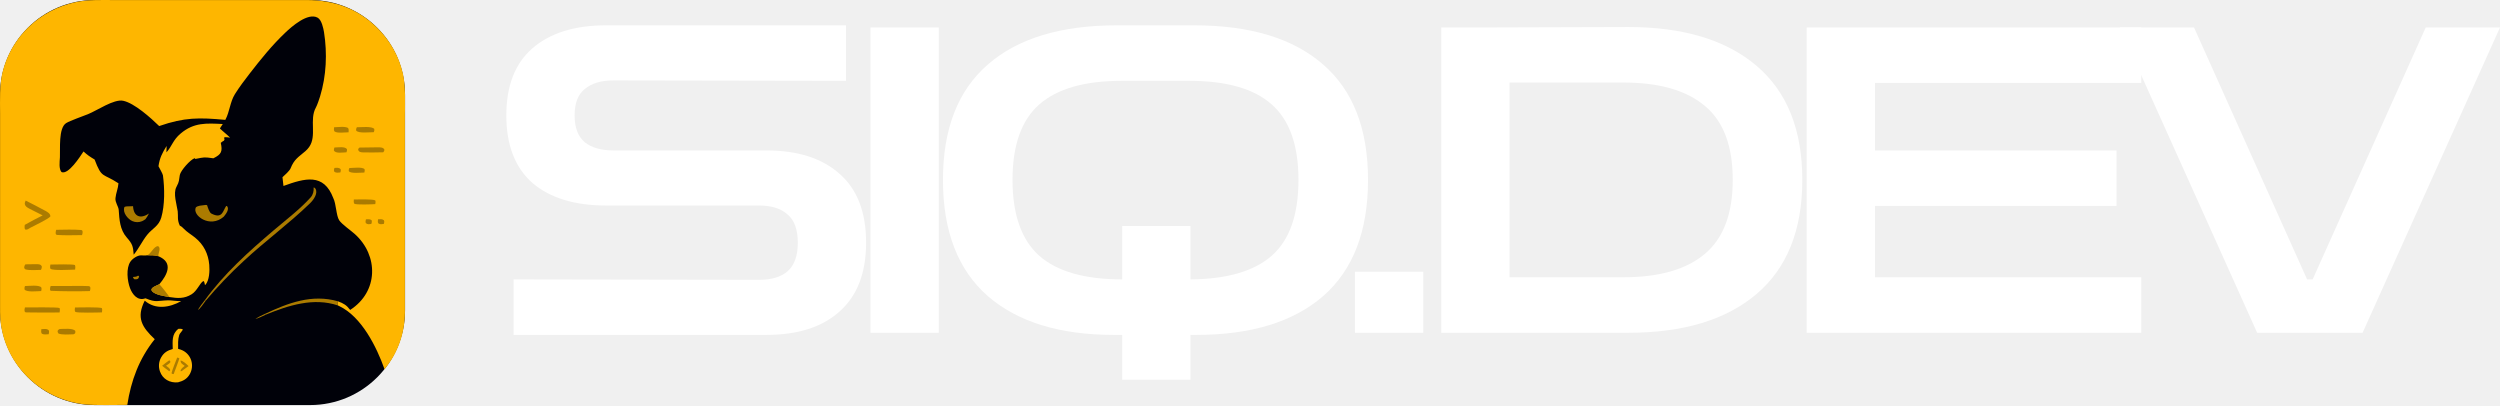
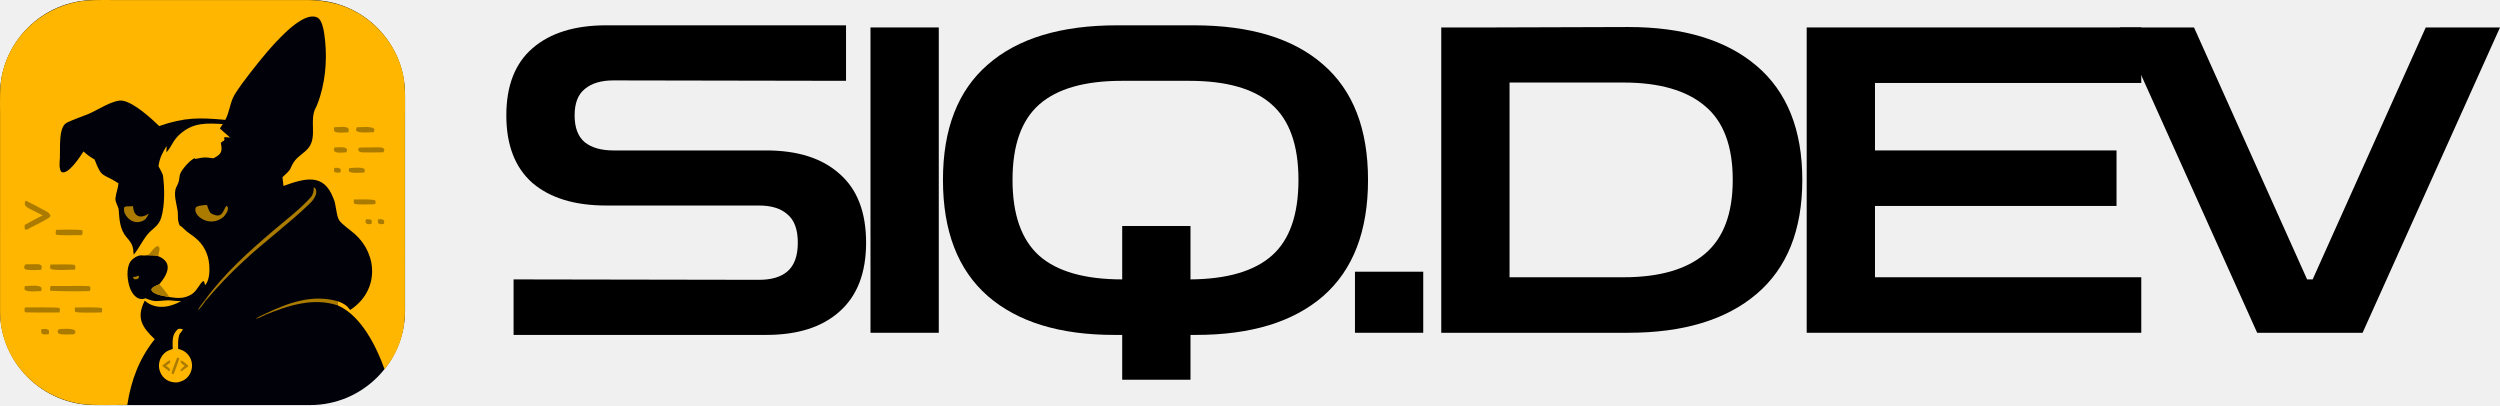
<svg xmlns="http://www.w3.org/2000/svg" width="395" height="64" viewBox="0 0 395 64" fill="none">
  <rect width="64" height="64" rx="15" fill="#000109" />
  <path d="M20.112 63.972C18.305 63.976 15.115 64.067 13.424 63.898C10.019 63.526 6.847 62.032 4.437 59.659C2.013 57.317 0.482 54.239 0.096 50.935C-0.016 49.902 0.01 48.73 0.01 47.68L0.012 24.593L0.012 17.938C0.013 15.743 -0.106 13.587 0.389 11.442C1.041 8.736 2.459 6.264 4.482 4.305C6.547 2.307 9.156 0.926 12 0.326C13.942 -0.084 16.07 0.008 18.064 0.01L24.496 0.014L48.456 0.007C52.767 0.018 56.49 1.332 59.57 4.358C61.614 6.353 63.033 8.873 63.661 11.624C64.104 13.614 63.987 15.978 63.983 18.038L63.98 24.827L63.981 49.335C63.952 52.642 62.903 55.752 60.756 58.337C59.505 54.821 57.136 50.024 53.572 48.346C53.51 48.317 53.448 48.288 53.385 48.26L53.395 47.604C54.314 47.949 54.737 48.199 55.329 48.967C59.797 46.088 59.845 40.38 56.053 36.972C55.431 36.413 54.007 35.431 53.596 34.809C53.109 34.072 53.119 32.191 52.664 31.315C51.153 27.298 48.165 28.157 44.786 29.382C44.721 28.922 44.678 28.461 44.632 27.999C44.98 27.683 45.754 26.991 45.909 26.604C46.492 25.141 47.125 24.852 48.253 23.879C48.474 23.688 48.671 23.472 48.84 23.236C50.104 21.447 48.835 18.905 49.907 16.995C50.114 16.626 50.443 15.658 50.567 15.252C51.568 11.971 51.724 8.434 51.191 5.059C51.075 4.413 50.819 3.149 50.193 2.797C48.638 1.921 46.049 4.238 45.088 5.15C42.984 7.145 41.22 9.341 39.461 11.606C38.628 12.677 37.823 13.748 37.106 14.89C36.355 16.107 36.285 17.639 35.631 18.881C35.619 18.901 35.606 18.92 35.594 18.939C31.473 18.559 29.15 18.526 25.151 19.917C23.853 18.655 21.246 16.289 19.451 15.92C17.988 15.619 15.339 17.465 13.899 18.04C13.129 18.347 11.039 19.088 10.46 19.445C9.21 20.218 9.538 23.584 9.467 24.846C9.425 25.603 9.279 26.673 9.717 27.184C10.791 27.672 12.661 24.739 13.194 23.93C13.822 24.508 14.21 24.76 14.947 25.204C16.098 28.274 16.219 27.314 18.718 28.962C18.65 29.832 18.334 30.452 18.242 31.31C18.171 31.968 18.71 32.611 18.755 33.15C18.862 34.69 18.933 36.275 20.022 37.516C20.952 38.577 21.017 38.902 21.125 40.241C21.929 39.289 22.471 38.066 23.278 37.073C24.089 36.075 25.078 35.748 25.483 34.365C26.05 32.424 26.018 29.728 25.744 27.704C25.713 27.474 25.165 26.496 25.04 26.263C25.236 24.928 25.63 24.185 26.321 23.06C26.3 23.386 26.301 23.742 26.295 24.071C27.199 23.086 27.286 22.155 28.551 21.089C30.637 19.33 32.614 19.464 35.195 19.597L34.742 20.293C35.225 20.773 35.797 21.187 36.355 21.747C36.128 21.716 35.581 21.614 35.407 21.738C35.439 22.063 35.543 21.951 35.385 22.22C35.15 22.344 35.09 22.401 34.882 22.571C35.171 23.905 35.016 24.369 33.714 25.01C32.187 24.805 32.368 24.822 30.866 25.114L30.77 24.99C30.078 25.204 28.544 26.947 28.413 27.642C28.244 28.533 28.389 28.564 27.866 29.557C27.334 30.566 27.928 32.32 28.079 33.378C28.174 34.302 27.973 34.653 28.398 35.632C28.685 35.785 28.798 35.883 29.022 36.121C29.539 36.671 30.218 37.054 30.822 37.541C32.198 38.654 32.917 40.121 33.063 41.848C33.142 42.775 33.095 44.271 32.451 45.011L32.376 45.006C32.332 44.771 32.322 44.677 32.227 44.451L32.1 44.422C31.55 44.775 31.137 45.959 30.281 46.492C29.108 47.222 28.054 47.135 26.761 46.933C26.037 46.799 24.467 46.6 24.004 45.973C23.627 45.464 24.826 45.089 25.172 44.911C26.427 43.427 27.454 41.486 25.014 40.479C24.351 40.322 23.956 40.334 23.275 40.331C22.865 40.408 22.666 40.35 22.29 40.346C21.711 40.34 20.944 40.857 20.618 41.325C19.884 42.374 20.115 44.41 20.552 45.546C20.928 46.526 21.741 47.561 22.919 47.152C22.947 47.146 22.974 47.141 23.002 47.136C24.7 47.85 24.865 47.491 26.603 47.449C27.009 47.439 27.901 47.594 28.633 47.576C26.806 48.594 24.586 48.987 22.868 47.505C21.505 50.2 22.413 51.68 24.45 53.591C21.977 56.676 20.704 60.133 20.112 63.972Z" fill="#FEB600" />
  <path d="M26.761 46.933C26.037 46.799 24.467 46.6 24.004 45.973C23.627 45.464 24.826 45.089 25.172 44.911C25.436 45.151 26.592 46.608 26.761 46.933Z" fill="#AB7B00" />
  <path d="M23.275 40.331C23.925 40.029 24.283 38.902 24.984 38.889C25.481 39.202 25 39.932 25.014 40.479C24.351 40.322 23.956 40.334 23.275 40.331Z" fill="#AB7B00" />
  <path d="M4.055 31.69C5.092 32.188 6.12 32.766 7.142 33.296C7.503 33.483 7.993 33.766 7.953 34.209C7.593 34.623 5.389 35.679 4.793 35.987C4.516 36.15 4.251 36.39 3.951 36.234C3.845 36.02 3.891 35.774 3.908 35.53C4.804 35.008 5.811 34.51 6.741 34.031C6.222 33.75 5.673 33.51 5.156 33.231C4.461 32.855 3.566 32.592 4.055 31.69Z" fill="#AB7B00" />
  <path d="M8.003 45.19L12.101 45.181C12.73 45.18 13.362 45.169 13.99 45.202C14.414 45.224 14.281 45.736 14.201 45.989C12.26 46.051 10.015 46.032 8.067 45.953C7.786 45.941 7.933 45.355 8.003 45.19Z" fill="#AB7B00" />
  <path d="M3.941 48.574C4.623 48.573 9.164 48.507 9.416 48.669C9.492 48.972 9.46 49.053 9.418 49.371C7.699 49.381 5.91 49.401 4.189 49.359C3.968 49.353 4.017 49.352 3.9 49.217C3.844 48.933 3.878 48.867 3.941 48.574Z" fill="#AB7B00" />
  <path d="M8.883 36.309C10.182 36.297 11.535 36.233 12.823 36.34C13.178 36.37 13.047 36.937 12.956 37.147C11.685 37.158 10.3 37.211 9.03 37.122C8.663 37.096 8.81 36.536 8.883 36.309Z" fill="#AB7B00" />
  <path d="M11.847 48.58C12.403 48.575 15.834 48.491 16.096 48.689C16.175 48.929 16.133 49.106 16.109 49.357C15.549 49.379 12.154 49.471 11.889 49.27C11.767 49.039 11.821 48.846 11.847 48.58Z" fill="#AB7B00" />
  <path d="M7.963 41.798C8.484 41.784 11.575 41.711 11.844 41.879C11.933 42.169 11.898 42.286 11.869 42.597C11.252 42.605 8.367 42.797 7.967 42.463C7.872 42.2 7.918 42.086 7.963 41.798Z" fill="#AB7B00" />
  <path d="M56.791 23.317C57.752 23.3 58.717 23.279 59.678 23.276C60.063 23.276 60.547 23.261 60.728 23.629C60.723 23.866 60.693 23.871 60.554 24.062C59.523 24.078 58.457 24.11 57.425 24.081C57.037 24.07 56.695 24.041 56.583 23.652C56.64 23.447 56.628 23.456 56.791 23.317Z" fill="#AB7B00" />
  <path d="M55.904 31.515C56.476 31.515 58.999 31.433 59.298 31.671C59.371 31.9 59.33 32.016 59.291 32.252C58.798 32.288 56.288 32.386 55.98 32.19C55.853 31.953 55.893 31.795 55.904 31.515Z" fill="#AB7B00" />
  <path d="M4.014 41.764C4.57 41.759 5.129 41.736 5.683 41.738C6.088 41.74 6.437 41.725 6.612 42.106C6.589 42.358 6.599 42.413 6.47 42.642C5.837 42.654 4.658 42.748 4.041 42.566C3.882 42.519 3.857 42.386 3.815 42.26C3.863 42.02 3.859 41.961 4.014 41.764Z" fill="#AB7B00" />
  <path d="M9.419 51.984C10.025 51.978 11.569 51.803 11.902 52.298C11.901 52.617 11.936 52.682 11.634 52.816C10.999 52.829 9.686 52.949 9.213 52.677C9.023 52.353 9.079 52.148 9.419 51.984Z" fill="#AB7B00" />
  <path d="M56.378 20.104C57.056 20.116 58.744 19.901 59.136 20.373C59.173 20.621 59.144 20.656 59.055 20.886C58.385 20.88 56.662 21.106 56.279 20.64C56.243 20.38 56.278 20.342 56.378 20.104Z" fill="#AB7B00" />
  <path d="M3.942 45.195C4.558 45.193 6.153 44.968 6.526 45.414C6.6 45.635 6.552 45.758 6.508 45.988C5.851 46.001 4.281 46.203 3.883 45.758C3.84 45.495 3.865 45.46 3.942 45.195Z" fill="#AB7B00" />
  <path d="M52.79 20.105C53.474 20.091 54.487 19.929 54.992 20.217C55.139 20.478 55.083 20.575 55.075 20.903C54.396 20.909 53.331 21.087 52.852 20.769C52.712 20.556 52.767 20.367 52.79 20.105Z" fill="#AB7B00" />
  <path d="M55.195 26.55C55.744 26.545 57.275 26.333 57.6 26.734C57.656 26.957 57.616 27.044 57.565 27.267C57.002 27.265 55.465 27.453 55.128 27.065C55.064 26.852 55.121 26.762 55.195 26.55Z" fill="#AB7B00" />
  <path d="M52.842 23.304C53.394 23.302 54.508 23.096 54.824 23.57C54.829 23.828 54.83 23.817 54.742 24.062C54.189 24.089 53.058 24.288 52.761 23.8C52.756 23.541 52.757 23.551 52.842 23.304Z" fill="#AB7B00" />
  <path d="M6.528 52.013C6.975 51.993 7.384 51.88 7.709 52.192C7.789 52.44 7.742 52.555 7.694 52.809C7.31 52.829 6.88 52.915 6.591 52.697C6.459 52.473 6.51 52.278 6.528 52.013Z" fill="#AB7B00" />
  <path d="M52.842 26.53C53.241 26.516 53.554 26.435 53.831 26.747C53.872 26.999 53.85 27.01 53.774 27.248C53.393 27.274 53.057 27.371 52.788 27.08C52.735 26.848 52.78 26.759 52.842 26.53Z" fill="#AB7B00" />
  <path d="M59.727 34.644C60.134 34.633 60.36 34.571 60.661 34.801C60.752 35.015 60.701 35.139 60.657 35.37C60.275 35.422 60.081 35.495 59.779 35.294C59.657 35.05 59.7 34.928 59.727 34.644Z" fill="#AB7B00" />
  <path d="M57.816 34.656C58.167 34.648 58.514 34.569 58.745 34.85C58.773 35.091 58.737 35.154 58.668 35.383C58.288 35.422 58.096 35.498 57.799 35.253C57.719 35.014 57.767 34.902 57.816 34.656Z" fill="#AB7B00" />
  <path d="M28.186 51.956C28.499 51.947 28.588 51.925 28.872 52.028C28.888 52.261 28.434 52.571 28.311 52.959C28.091 53.652 28.142 54.395 28.142 55.117C28.404 55.183 28.624 55.251 28.867 55.372C29.521 55.7 30.009 56.275 30.217 56.962C30.44 57.685 30.354 58.467 29.978 59.128C29.547 59.871 28.936 60.201 28.127 60.408C26.827 60.538 25.68 59.891 25.265 58.662C25.015 57.946 25.081 57.162 25.446 56.495C25.876 55.715 26.461 55.372 27.293 55.139C27.274 53.931 27.104 52.791 28.186 51.956Z" fill="#FEB600" />
  <path d="M27.992 56.5C28.185 56.532 28.176 56.525 28.343 56.623C28.317 56.796 27.552 58.802 27.439 59.106C27.163 59.062 27.251 59.128 27.099 58.972C27.164 58.574 27.814 56.96 27.992 56.5Z" fill="#AB7B00" />
  <path d="M26.741 56.92C26.93 57.099 26.882 56.997 26.923 57.22C26.802 57.435 26.453 57.633 26.232 57.782C26.502 57.986 26.843 58.177 26.897 58.489L26.748 58.661C26.338 58.368 26 58.114 25.61 57.796C25.914 57.522 26.402 57.177 26.741 56.92Z" fill="#AB7B00" />
  <path d="M28.531 56.96C28.93 57.006 29.502 57.559 29.794 57.84L28.841 58.532C28.689 58.652 28.75 58.613 28.555 58.672L28.541 58.479C28.728 58.147 28.891 58.05 29.187 57.808C28.832 57.537 28.526 57.418 28.531 56.96Z" fill="#AB7B00" />
  <path d="M32.352 47.443C35.434 43.214 39.235 39.802 43.23 36.4C45.181 34.738 47.375 33.083 49.089 31.182C49.469 30.761 49.597 30.171 49.554 29.617C49.674 29.628 49.768 29.697 49.83 29.794C50.295 30.523 49.548 31.57 49.014 32.089C45.698 35.311 41.908 38.066 38.515 41.227C36.37 43.201 34.356 45.306 32.486 47.531L32.352 47.443Z" fill="#AB7B00" />
  <path d="M32.316 32.403C32.554 32.384 32.554 32.344 32.727 32.438C32.838 32.789 33.077 33.579 33.401 33.746C35.152 34.648 35.203 33.308 35.736 32.548L35.862 32.554C36.3 33.042 35.709 33.796 35.367 34.221C33.18 36.16 30.318 34.016 30.945 32.768C31.25 32.48 31.881 32.459 32.316 32.403Z" fill="#AB7B00" />
  <path d="M41.856 49.597C45.509 47.862 49.296 46.431 53.395 47.604L53.385 48.26C49.554 46.973 45.585 48.242 41.972 49.723C41.954 49.732 41.935 49.74 41.917 49.75L41.856 49.597Z" fill="#AB7B00" />
  <path d="M20.021 32.609C20.335 32.588 20.703 32.588 21.022 32.578C21.107 34.218 22.185 34.649 23.532 33.73C23.327 34.129 23.253 34.268 22.979 34.633C22.835 34.74 22.619 34.872 22.455 34.945C21.963 35.157 21.402 35.153 20.913 34.934C20.22 34.632 19.326 33.602 19.655 32.726C19.686 32.645 19.919 32.629 20.021 32.609Z" fill="#AB7B00" />
  <path d="M21.806 43.557C21.915 43.57 21.867 43.567 21.975 43.688L21.914 43.861C21.983 43.771 21.959 43.8 21.979 43.675L21.882 43.933L21.938 43.883C21.733 44.179 21.567 44.12 21.242 44.129C21.1 43.993 21.099 43.999 21.006 43.83L21.08 43.755C21.433 43.727 21.51 43.739 21.806 43.557Z" fill="#AB7B00" />
  <path d="M32.352 47.443L32.486 47.531C32.289 47.794 31.523 48.934 31.279 48.959C31.36 48.742 32.176 47.634 32.352 47.443Z" fill="#AB7B00" />
  <path d="M41.917 49.75C41.732 49.862 40.558 50.404 40.369 50.371C40.833 50.087 41.351 49.803 41.856 49.597L41.917 49.75Z" fill="#AB7B00" />
-   <path d="M81.146 52.916V44.145L119.918 44.212C121.896 44.212 123.402 43.762 124.436 42.863C125.515 41.918 126.054 40.411 126.054 38.342C126.054 36.273 125.515 34.789 124.436 33.889C123.402 32.945 121.896 32.472 119.918 32.472H95.778C90.789 32.472 86.9 31.28 84.113 28.896C81.371 26.468 80 22.914 80 18.236C80 13.558 81.371 10.027 84.113 7.643C86.9 5.214 90.789 4 95.778 4H133.673V12.771L96.925 12.704C94.992 12.704 93.486 13.153 92.407 14.053C91.328 14.908 90.789 16.302 90.789 18.236C90.789 20.17 91.328 21.587 92.407 22.487C93.486 23.341 94.992 23.769 96.925 23.769H121.064C126.054 23.769 129.92 25.006 132.662 27.48C135.449 29.908 136.843 33.529 136.843 38.342C136.843 43.11 135.449 46.731 132.662 49.205C129.92 51.679 126.054 52.916 121.064 52.916H81.146Z" fill="white" />
-   <path d="M137.538 52.578V4.337H148.327V52.578H137.538Z" fill="white" />
-   <path d="M176.027 52.916C167.441 52.916 160.788 50.869 156.068 46.776C151.348 42.638 148.988 36.52 148.988 28.424C148.988 20.373 151.348 14.3 156.068 10.207C160.788 6.069 167.599 4 176.499 4H188.636C197.537 4 204.347 6.069 209.067 10.207C213.787 14.3 216.147 20.373 216.147 28.424C216.147 36.52 213.787 42.638 209.067 46.776C204.347 50.869 197.649 52.916 188.974 52.916H188.097V60H177.308V52.916H176.027ZM188.097 35.711V44.145C193.896 44.1 198.189 42.84 200.976 40.366C203.763 37.892 205.157 33.912 205.157 28.424C205.157 22.936 203.74 18.956 200.908 16.482C198.121 14.008 193.783 12.771 187.895 12.771H177.241C171.397 12.771 167.059 14.008 164.227 16.482C161.395 18.956 159.979 22.936 159.979 28.424C159.979 33.912 161.395 37.915 164.227 40.434C167.059 42.908 171.42 44.145 177.308 44.145V35.711H188.097Z" fill="white" />
-   <path d="M214.083 52.578V42.93H224.872V52.578H214.083Z" fill="white" />
-   <path d="M227.719 52.578V4.337H235.676L257.253 4.27C265.974 4.27 272.739 6.316 277.549 10.41C282.359 14.503 284.764 20.508 284.764 28.424C284.764 36.341 282.359 42.345 277.549 46.439C272.739 50.532 265.974 52.578 257.253 52.578H227.719ZM256.512 13.041H238.508V43.807H256.512C262.176 43.807 266.469 42.57 269.39 40.096C272.312 37.623 273.773 33.732 273.773 28.424C273.773 23.072 272.312 19.181 269.39 16.752C266.469 14.278 262.176 13.041 256.512 13.041Z" fill="white" />
-   <path d="M285.458 52.578V4.337H338.322V13.108H296.247V23.769H334.411V32.54H296.247V43.807H338.322V52.578H285.458Z" fill="white" />
-   <path d="M356.633 52.578L334.921 4.337H346.653L364.522 44.145H365.399L383.267 4.337H395L373.288 52.578H356.633Z" fill="white" />
+   <path d="M81.146 52.916V44.145L119.918 44.212C121.896 44.212 123.402 43.762 124.436 42.863C125.515 41.918 126.054 40.411 126.054 38.342C126.054 36.273 125.515 34.789 124.436 33.889C123.402 32.945 121.896 32.472 119.918 32.472H95.778C90.789 32.472 86.9 31.28 84.113 28.896C81.371 26.468 80 22.914 80 18.236C80 13.558 81.371 10.027 84.113 7.643C86.9 5.214 90.789 4 95.778 4H133.673V12.771L96.925 12.704C94.992 12.704 93.486 13.153 92.407 14.053C91.328 14.908 90.789 16.302 90.789 18.236C90.789 20.17 91.328 21.587 92.407 22.487C93.486 23.341 94.992 23.769 96.925 23.769H121.064C126.054 23.769 129.92 25.006 132.662 27.48C135.449 29.908 136.843 33.529 136.843 38.342C136.843 43.11 135.449 46.731 132.662 49.205C129.92 51.679 126.054 52.916 121.064 52.916H81.146Z" fill="currentColor" />
+   <path d="M137.538 52.578V4.337H148.327V52.578H137.538Z" fill="currentColor" />
+   <path d="M176.027 52.916C167.441 52.916 160.788 50.869 156.068 46.776C151.348 42.638 148.988 36.52 148.988 28.424C148.988 20.373 151.348 14.3 156.068 10.207C160.788 6.069 167.599 4 176.499 4H188.636C197.537 4 204.347 6.069 209.067 10.207C213.787 14.3 216.147 20.373 216.147 28.424C216.147 36.52 213.787 42.638 209.067 46.776C204.347 50.869 197.649 52.916 188.974 52.916H188.097V60H177.308V52.916H176.027ZM188.097 35.711V44.145C193.896 44.1 198.189 42.84 200.976 40.366C203.763 37.892 205.157 33.912 205.157 28.424C205.157 22.936 203.74 18.956 200.908 16.482C198.121 14.008 193.783 12.771 187.895 12.771H177.241C171.397 12.771 167.059 14.008 164.227 16.482C161.395 18.956 159.979 22.936 159.979 28.424C159.979 33.912 161.395 37.915 164.227 40.434C167.059 42.908 171.42 44.145 177.308 44.145V35.711H188.097Z" fill="currentColor" />
+   <path d="M214.083 52.578V42.93H224.872V52.578H214.083Z" fill="currentColor" />
+   <path d="M227.719 52.578V4.337H235.676L257.253 4.27C265.974 4.27 272.739 6.316 277.549 10.41C282.359 14.503 284.764 20.508 284.764 28.424C284.764 36.341 282.359 42.345 277.549 46.439C272.739 50.532 265.974 52.578 257.253 52.578H227.719ZM256.512 13.041H238.508V43.807H256.512C262.176 43.807 266.469 42.57 269.39 40.096C272.312 37.623 273.773 33.732 273.773 28.424C273.773 23.072 272.312 19.181 269.39 16.752C266.469 14.278 262.176 13.041 256.512 13.041Z" fill="currentColor" />
+   <path d="M285.458 52.578V4.337H338.322V13.108H296.247V23.769H334.411V32.54H296.247V43.807H338.322V52.578H285.458Z" fill="currentColor" />
+   <path d="M356.633 52.578L334.921 4.337H346.653L364.522 44.145H365.399L383.267 4.337H395L373.288 52.578H356.633Z" fill="currentColor" />
</svg>
